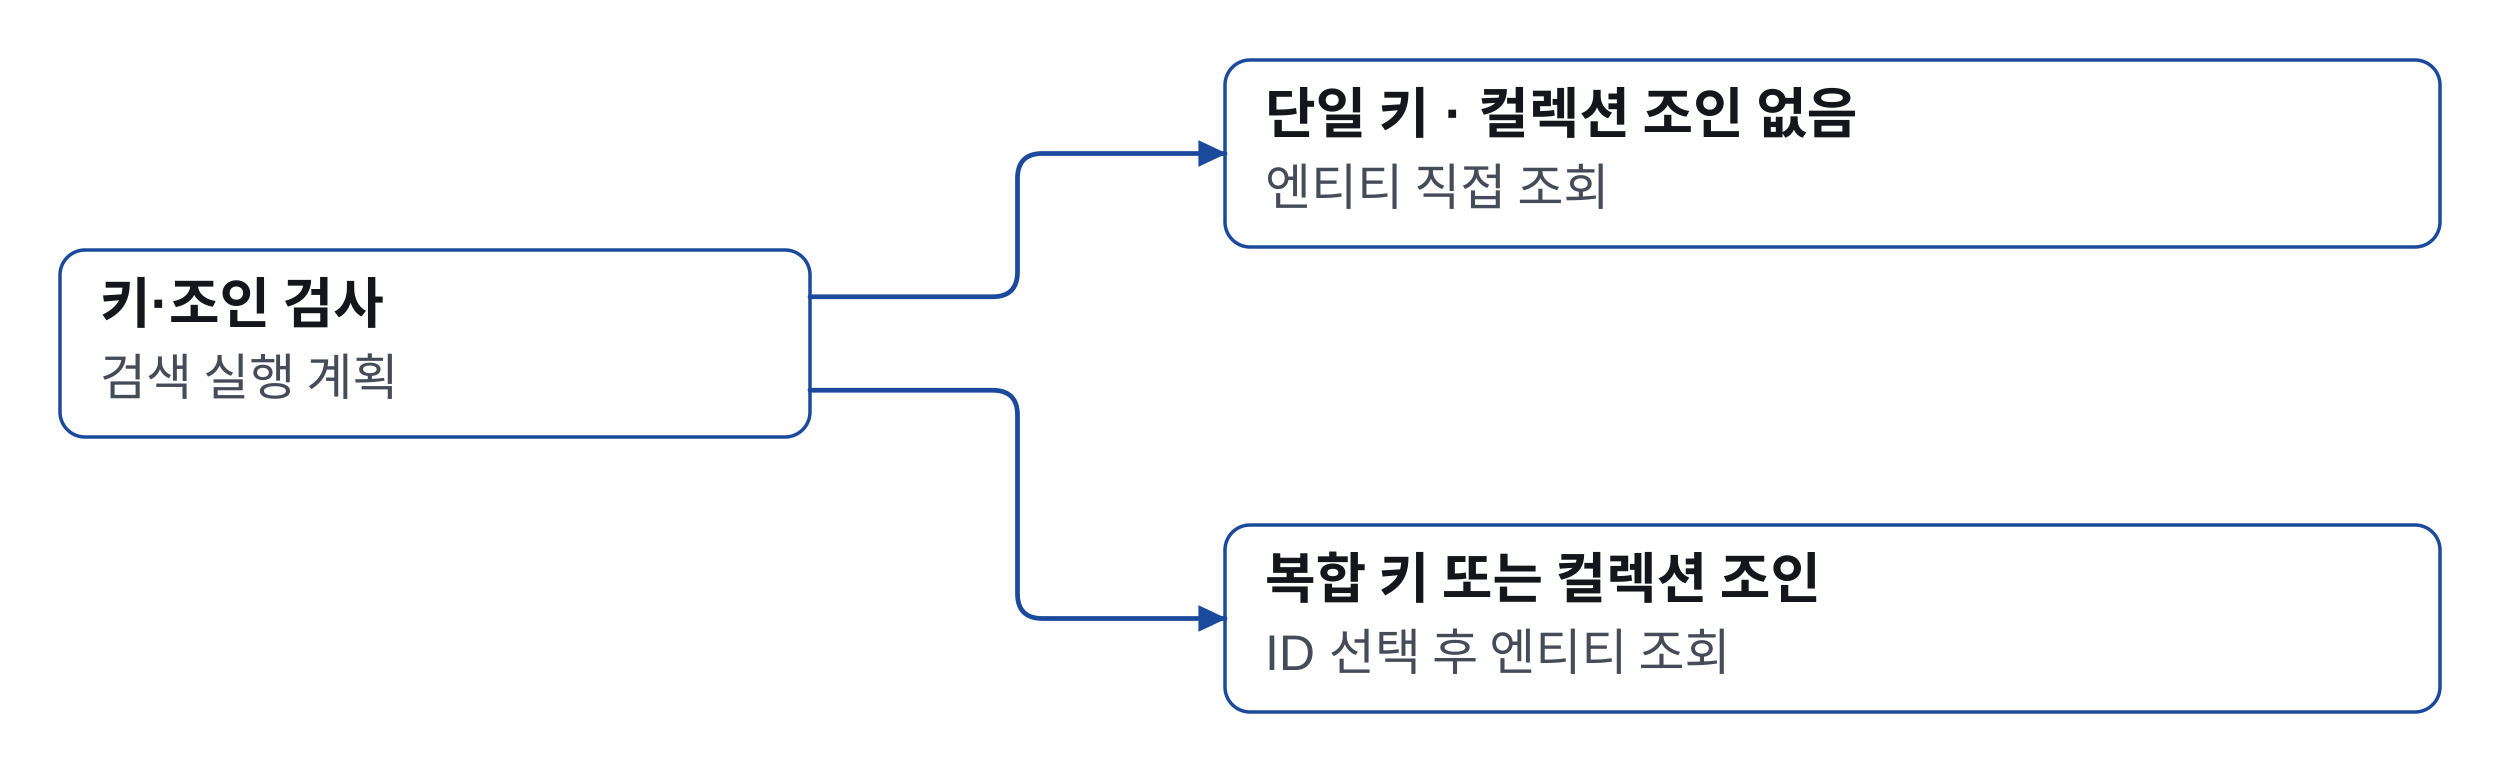
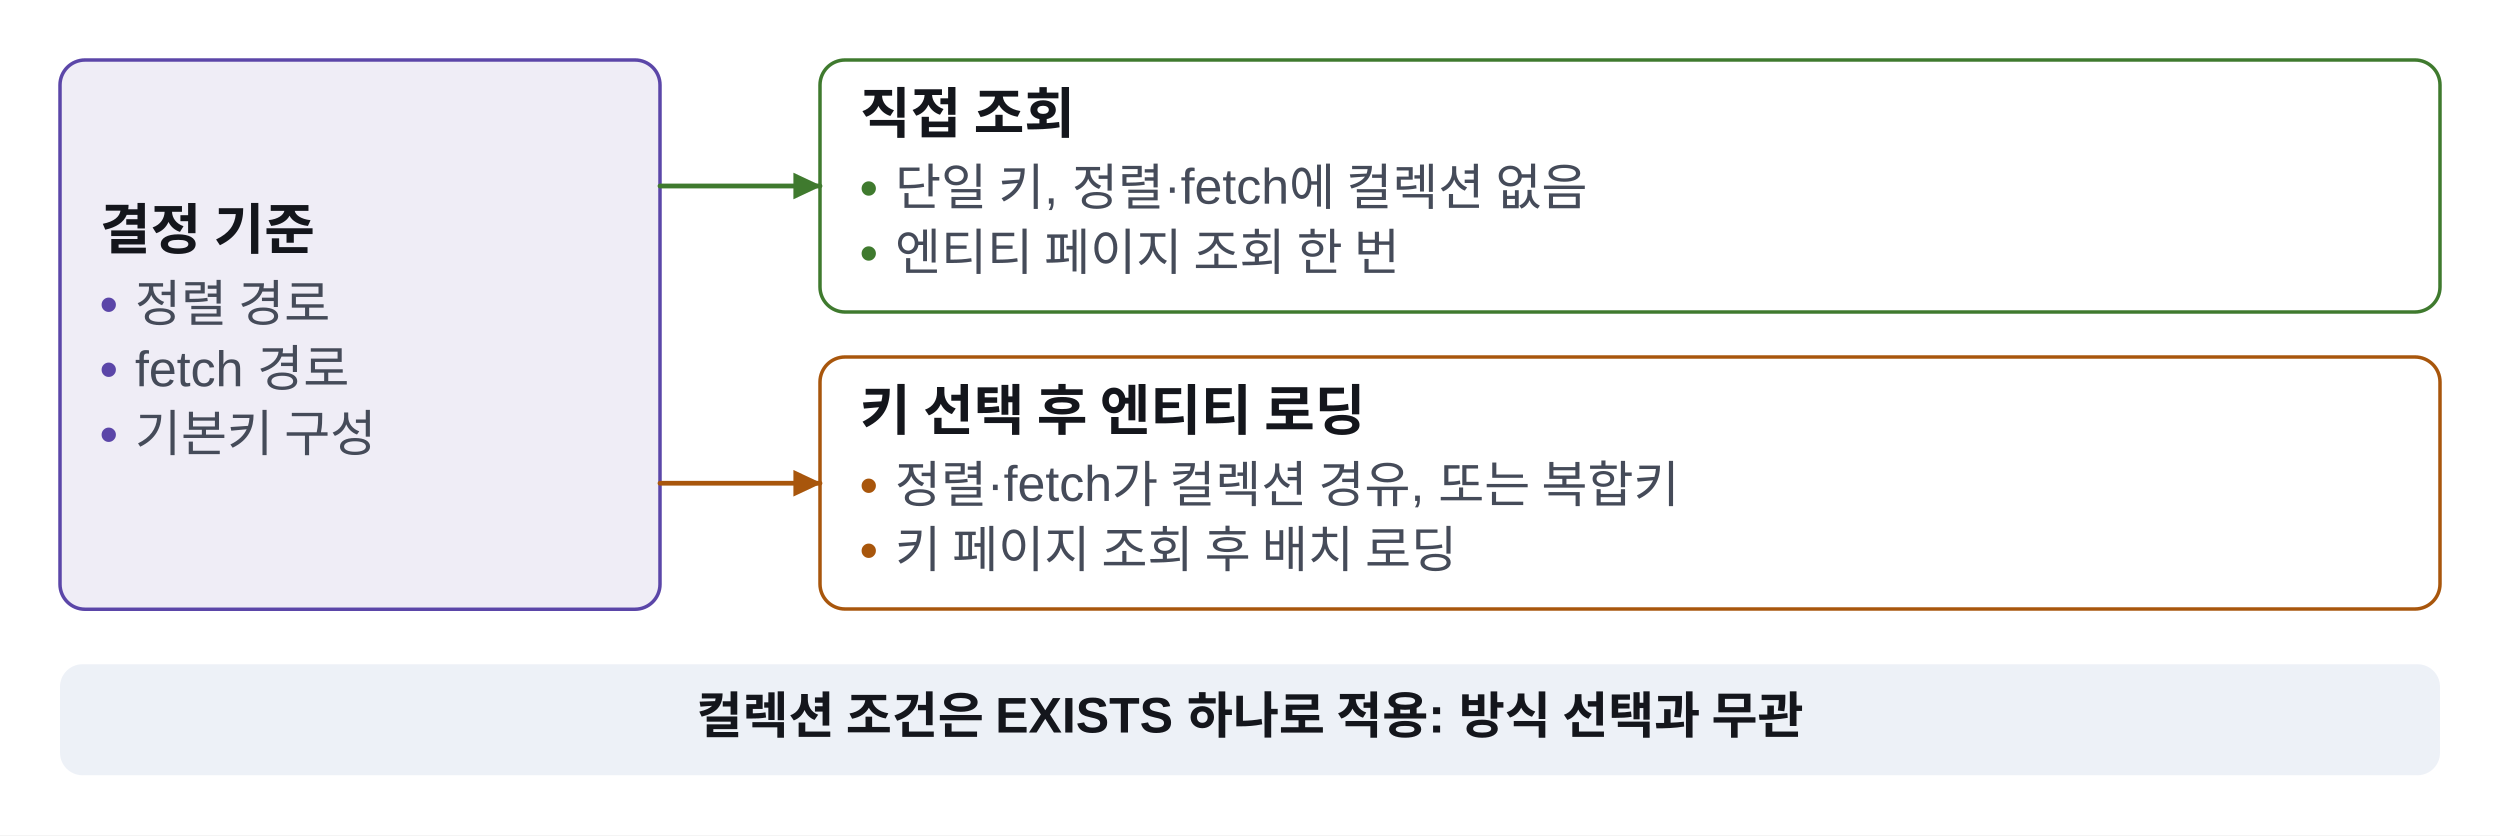
- <svg xmlns="http://www.w3.org/2000/svg" data-list-mode="plain" width="1000.0" height="308.8" viewBox="0 0 1000.0 308.8" font-family="Arial, 'Noto Sans KR', 'Apple SD Gothic Neo', sans-serif">
+ <svg xmlns="http://www.w3.org/2000/svg" width="1000.0" height="334.1" viewBox="0 0 1000.0 334.1" font-family="Arial, 'Noto Sans KR', 'Apple SD Gothic Neo', sans-serif">
  <defs>
    <linearGradient id="bgwash" x1="0" y1="0" x2="0" y2="1">
      <stop offset="0" stop-color="#ffffff" />
      <stop offset="1" stop-color="#ffffff" />
    </linearGradient>
    <marker id="arr-blue" viewBox="0 0 10 10" refX="8.5" refY="5" markerWidth="7" markerHeight="7" orient="auto">
      <path d="M0.5 1 L9 5 L0.5 9 z" fill="#1b4a9c" />
    </marker>
    <marker id="arr-green" viewBox="0 0 10 10" refX="8.5" refY="5" markerWidth="7" markerHeight="7" orient="auto">
      <path d="M0.5 1 L9 5 L0.5 9 z" fill="#3f7a2e" />
    </marker>
    <marker id="arr-orange" viewBox="0 0 10 10" refX="8.5" refY="5" markerWidth="7" markerHeight="7" orient="auto">
      <path d="M0.5 1 L9 5 L0.5 9 z" fill="#a8560c" />
    </marker>
    <marker id="arr-purple" viewBox="0 0 10 10" refX="8.5" refY="5" markerWidth="7" markerHeight="7" orient="auto">
      <path d="M0.5 1 L9 5 L0.5 9 z" fill="#5b46a8" />
    </marker>
    <marker id="arr-cyan" viewBox="0 0 10 10" refX="8.5" refY="5" markerWidth="7" markerHeight="7" orient="auto">
      <path d="M0.5 1 L9 5 L0.5 9 z" fill="#0f6f96" />
    </marker>
    <marker id="arr-teal" viewBox="0 0 10 10" refX="8.5" refY="5" markerWidth="7" markerHeight="7" orient="auto">
      <path d="M0.5 1 L9 5 L0.5 9 z" fill="#0b6a5a" />
    </marker>
    <marker id="arr-red" viewBox="0 0 10 10" refX="8.5" refY="5" markerWidth="7" markerHeight="7" orient="auto">
      <path d="M0.5 1 L9 5 L0.5 9 z" fill="#a8382a" />
    </marker>
    <marker id="arr-muted" viewBox="0 0 10 10" refX="8.5" refY="5" markerWidth="7" markerHeight="7" orient="auto">
      <path d="M0.5 1 L9 5 L0.5 9 z" fill="#79808f" />
    </marker>
    <marker id="arr-fg" viewBox="0 0 10 10" refX="8.5" refY="5" markerWidth="7" markerHeight="7" orient="auto">
      <path d="M0.5 1 L9 5 L0.5 9 z" fill="#454b59" />
    </marker>
    <marker id="arr-yellow" viewBox="0 0 10 10" refX="8.5" refY="5" markerWidth="7" markerHeight="7" orient="auto">
      <path d="M0.5 1 L9 5 L0.5 9 z" fill="#856310" />
    </marker>
  </defs>
-   <rect width="1000.0" height="308.8" fill="url(#bgwash)" />
-   <rect x="24.0" y="100.0" width="300.0" height="74.8" rx="10" fill="#ffffff" stroke="#1b4a9c" stroke-width="1.4" />
-   <text x="40.0" y="129.2" font-family="Arial, 'Noto Sans KR', 'Apple SD Gothic Neo', sans-serif" font-size="22" fill="#14161c" font-weight="700" text-anchor="start">키·조인 검사</text>
-   <text x="40.0" y="158.0" font-family="Arial, 'Noto Sans KR', 'Apple SD Gothic Neo', sans-serif" font-size="20" fill="#454b59" font-weight="400" text-anchor="start">검색 실행 계획</text>
-   <rect x="490.0" y="24.0" width="486.0" height="74.8" rx="10" fill="#ffffff" stroke="#1b4a9c" stroke-width="1.4" />
-   <text x="506.0" y="53.2" font-family="Arial, 'Noto Sans KR', 'Apple SD Gothic Neo', sans-serif" font-size="22" fill="#14161c" font-weight="700" text-anchor="start">단일 키 · 컬렉션 조인 없음</text>
-   <text x="506.0" y="82.0" font-family="Arial, 'Noto Sans KR', 'Apple SD Gothic Neo', sans-serif" font-size="20" fill="#454b59" font-weight="400" text-anchor="start">엔티티 직접 조회</text>
-   <rect x="490.0" y="210.0" width="486.0" height="74.8" rx="10" fill="#ffffff" stroke="#1b4a9c" stroke-width="1.4" />
-   <text x="506.0" y="239.2" font-family="Arial, 'Noto Sans KR', 'Apple SD Gothic Neo', sans-serif" font-size="22" fill="#14161c" font-weight="700" text-anchor="start">복합 키 또는 컬렉션 조인</text>
-   <text x="506.0" y="268.0" font-family="Arial, 'Noto Sans KR', 'Apple SD Gothic Neo', sans-serif" font-size="20" fill="#454b59" font-weight="400" text-anchor="start">ID 선택 후 엔티티 조회</text>
-   <path d="M 324.0 118.7 L 397.0 118.7 Q 407.0 118.7 407.0 108.7 L 407.0 71.4 Q 407.0 61.4 417.0 61.4 L 490.0 61.4" fill="none" stroke="#1b4a9c" stroke-width="1.9" stroke-linecap="round" stroke-linejoin="round" marker-end="url(#arr-blue)" />
-   <path d="M 324.0 156.1 L 397.0 156.1 Q 407.0 156.1 407.0 166.1 L 407.0 237.4 Q 407.0 247.4 417.0 247.4 L 490.0 247.4" fill="none" stroke="#1b4a9c" stroke-width="1.9" stroke-linecap="round" stroke-linejoin="round" marker-end="url(#arr-blue)" />
+   <rect width="1000.0" height="334.1" fill="url(#bgwash)" />
+   <rect x="24.0" y="24.0" width="240.0" height="219.7" rx="10" fill="#5b46a8" opacity="0.1" />
+   <rect x="24.0" y="24.0" width="240.0" height="219.7" rx="10" fill="none" stroke="#5b46a8" stroke-width="1.4" />
+   <text x="40.0" y="99.6" font-family="Arial, 'Noto Sans KR', 'Apple SD Gothic Neo', sans-serif" font-size="22" fill="#14161c" font-weight="700" text-anchor="start">결정 기준</text>
+   <text x="40.0" y="128.5" font-family="Arial, 'Noto Sans KR', 'Apple SD Gothic Neo', sans-serif" font-size="20" fill="#5b46a8" font-weight="700" text-anchor="start">•</text>
+   <text x="54.0" y="128.5" font-family="Arial, 'Noto Sans KR', 'Apple SD Gothic Neo', sans-serif" font-size="20" fill="#454b59" font-weight="400" text-anchor="start">정렬 경로</text>
+   <text x="40.0" y="154.5" font-family="Arial, 'Noto Sans KR', 'Apple SD Gothic Neo', sans-serif" font-size="20" fill="#5b46a8" font-weight="700" text-anchor="start">•</text>
+   <text x="54.0" y="154.5" font-family="Arial, 'Noto Sans KR', 'Apple SD Gothic Neo', sans-serif" font-size="20" fill="#454b59" font-weight="400" text-anchor="start">fetch 경로</text>
+   <text x="40.0" y="180.5" font-family="Arial, 'Noto Sans KR', 'Apple SD Gothic Neo', sans-serif" font-size="20" fill="#5b46a8" font-weight="700" text-anchor="start">•</text>
+   <text x="54.0" y="180.5" font-family="Arial, 'Noto Sans KR', 'Apple SD Gothic Neo', sans-serif" font-size="20" fill="#454b59" font-weight="400" text-anchor="start">기본키 구성</text>
+   <rect x="328.0" y="24.0" width="648.0" height="100.8" rx="10" fill="#ffffff" stroke="#3f7a2e" stroke-width="1.4" />
+   <text x="344.0" y="53.2" font-family="Arial, 'Noto Sans KR', 'Apple SD Gothic Neo', sans-serif" font-size="22" fill="#14161c" font-weight="700" text-anchor="start">직접 조회</text>
+   <text x="344.0" y="82.0" font-family="Arial, 'Noto Sans KR', 'Apple SD Gothic Neo', sans-serif" font-size="20" fill="#3f7a2e" font-weight="700" text-anchor="start">•</text>
+   <text x="358.0" y="82.0" font-family="Arial, 'Noto Sans KR', 'Apple SD Gothic Neo', sans-serif" font-size="20" fill="#454b59" font-weight="400" text-anchor="start">단일 키, 정렬·fetch에 컬렉션 없음</text>
+   <text x="344.0" y="108.0" font-family="Arial, 'Noto Sans KR', 'Apple SD Gothic Neo', sans-serif" font-size="20" fill="#3f7a2e" font-weight="700" text-anchor="start">•</text>
+   <text x="358.0" y="108.0" font-family="Arial, 'Noto Sans KR', 'Apple SD Gothic Neo', sans-serif" font-size="20" fill="#454b59" font-weight="400" text-anchor="start">엔티티 페이지 조회 한 번</text>
+   <line x1="264.0" y1="74.4" x2="328.0" y2="74.4" stroke="#3f7a2e" stroke-width="1.9" stroke-linecap="round" marker-end="url(#arr-green)" />
+   <rect x="328.0" y="142.8" width="648.0" height="100.8" rx="10" fill="#ffffff" stroke="#a8560c" stroke-width="1.4" />
+   <text x="344.0" y="172.0" font-family="Arial, 'Noto Sans KR', 'Apple SD Gothic Neo', sans-serif" font-size="22" fill="#14161c" font-weight="700" text-anchor="start">키 선택 후 엔티티 로딩</text>
+   <text x="344.0" y="200.9" font-family="Arial, 'Noto Sans KR', 'Apple SD Gothic Neo', sans-serif" font-size="20" fill="#a8560c" font-weight="700" text-anchor="start">•</text>
+   <text x="358.0" y="200.9" font-family="Arial, 'Noto Sans KR', 'Apple SD Gothic Neo', sans-serif" font-size="20" fill="#454b59" font-weight="400" text-anchor="start">정렬·fetch가 컬렉션 경유, 또는 복합키</text>
+   <text x="344.0" y="226.9" font-family="Arial, 'Noto Sans KR', 'Apple SD Gothic Neo', sans-serif" font-size="20" fill="#a8560c" font-weight="700" text-anchor="start">•</text>
+   <text x="358.0" y="226.9" font-family="Arial, 'Noto Sans KR', 'Apple SD Gothic Neo', sans-serif" font-size="20" fill="#454b59" font-weight="400" text-anchor="start">키 페이지 조회 후 배치 로딩</text>
+   <line x1="264.0" y1="193.3" x2="328.0" y2="193.3" stroke="#a8560c" stroke-width="1.9" stroke-linecap="round" marker-end="url(#arr-orange)" />
+   <rect x="24.0" y="265.7" width="952.0" height="44.4" rx="9" fill="#1b4a9c" opacity="0.08" />
+   <text x="500.0" y="293.3" font-family="Arial, 'Noto Sans KR', 'Apple SD Gothic Neo', sans-serif" font-size="20" fill="#14161c" font-weight="600" text-anchor="middle">컬렉션 조건은 EXISTS 하나로 적용: 방식 선택과 무관</text>
</svg>
